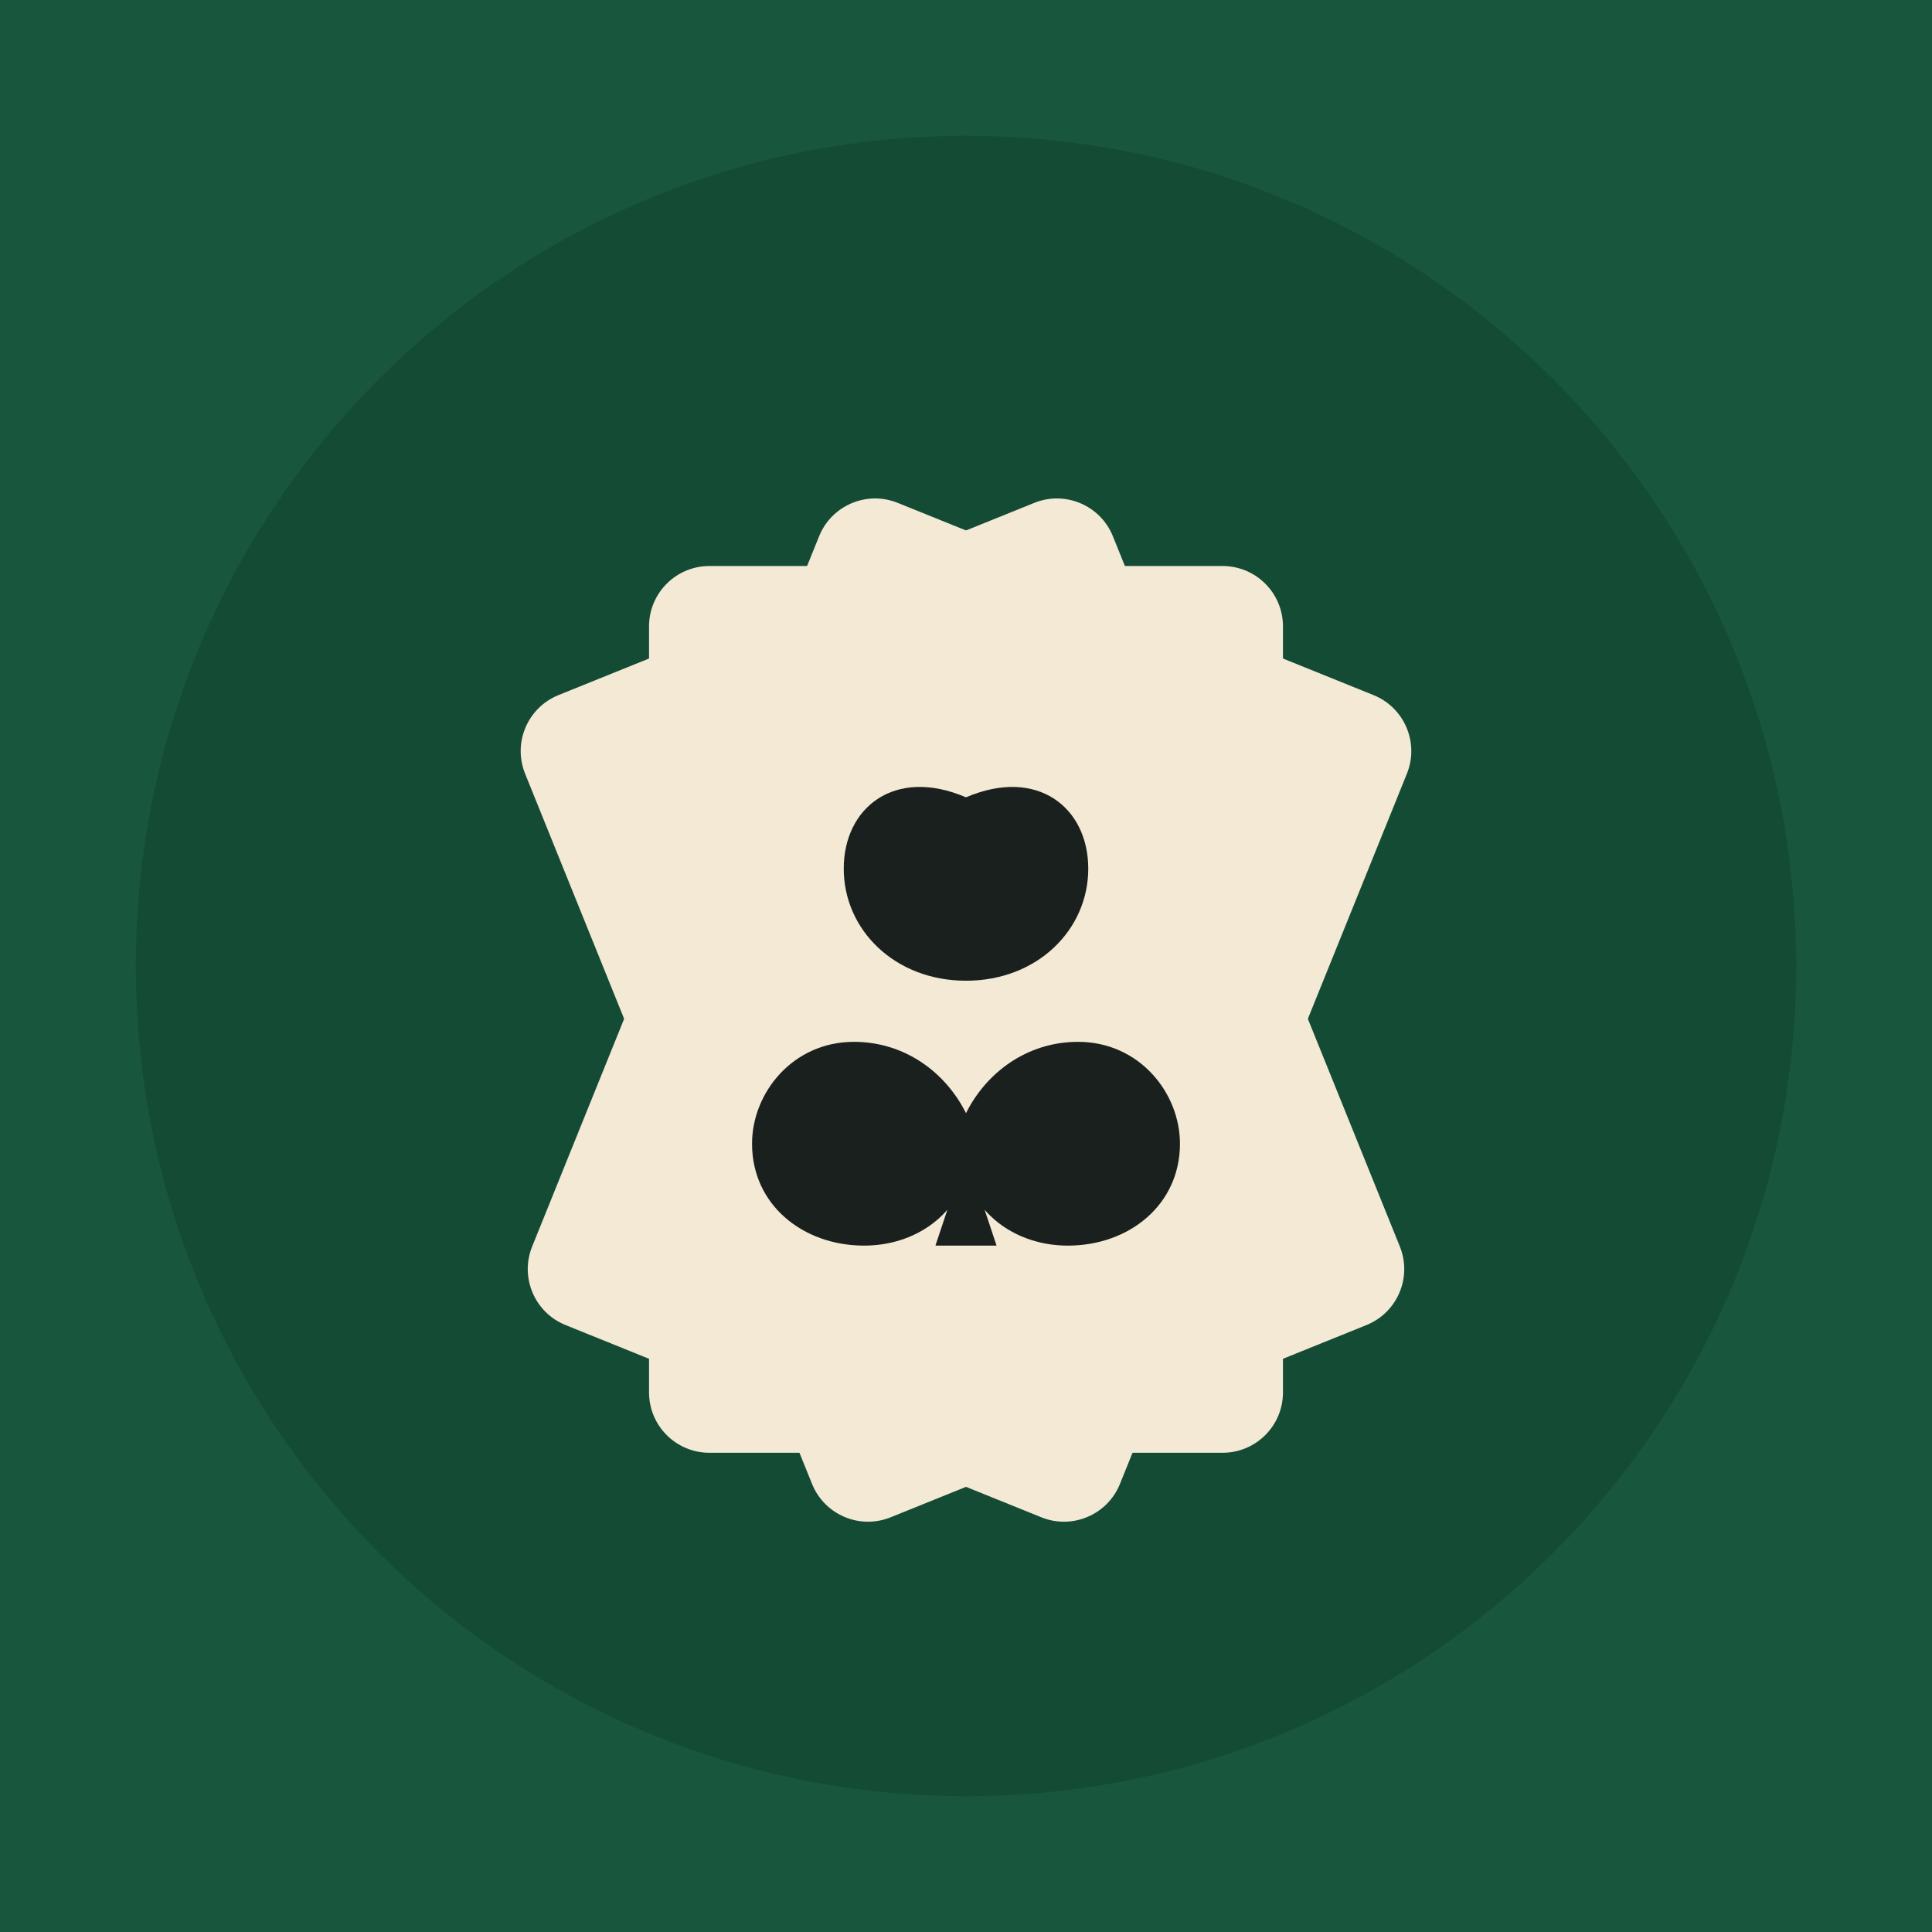
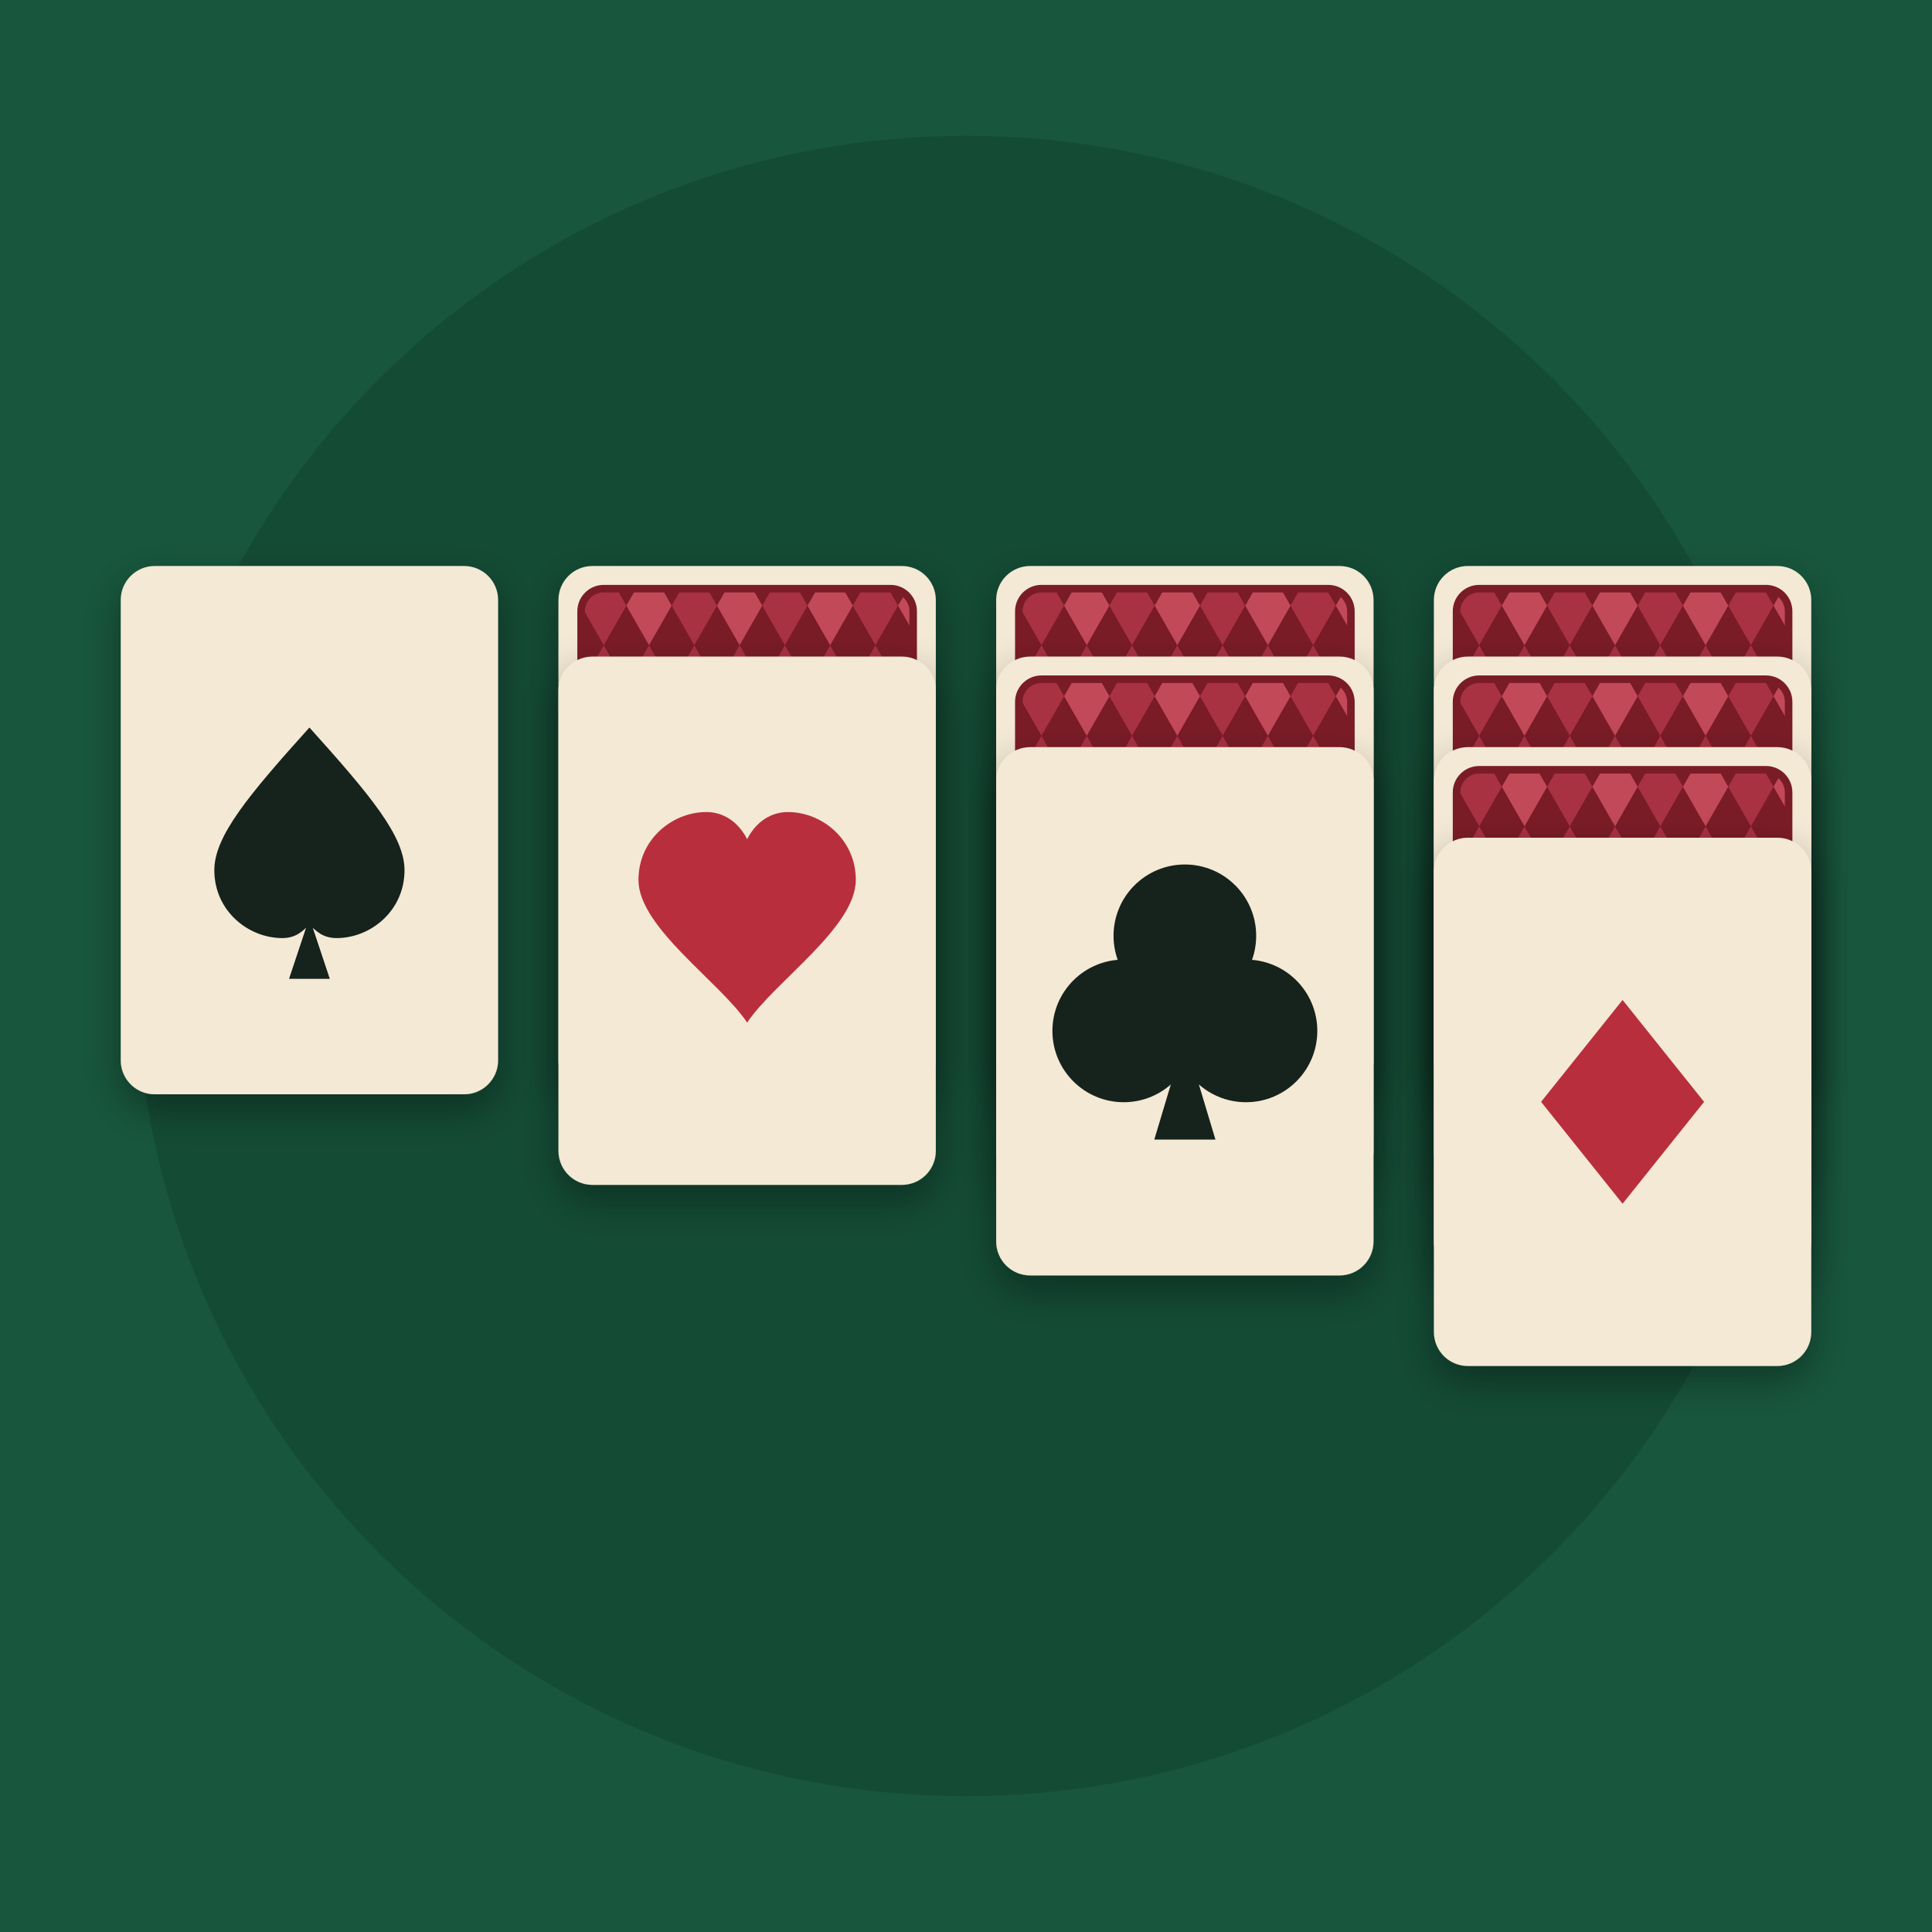
<svg xmlns="http://www.w3.org/2000/svg" width="512" height="512" viewBox="0 0 512 512">
+   <defs>
+     <pattern id="cardBack" patternUnits="userSpaceOnUse" width="24" height="42">
+       <rect width="24" height="42" fill="#7a1a28" />
+       <polygon points="12,0 18,10.5 12,21 6,10.5" fill="#a83242" />
+       <polygon points="0,21 6,31.5 0,42 -6,31.5" fill="#a83242" />
+       <polygon points="24,21 30,31.5 24,42 18,31.5" fill="#a83242" />
+       <polygon points="12,21 18,31.5 12,42 6,31.5" fill="#a83242" />
+       <polygon points="0,0 6,10.5 0,21 -6,10.5" fill="#c24a58" />
+       <polygon points="24,0 30,10.5 24,21 18,10.5" fill="#c24a58" />
+     </pattern>
+     <filter id="shadow" x="-40%" y="-40%" width="180%" height="180%">
+       <feDropShadow dx="0" dy="4" stdDeviation="5" flood-color="#000" flood-opacity="0.35" />
+     </filter>
+   </defs>
  <rect width="512" height="512" fill="#18563d" />
  <circle cx="256" cy="256" r="220" fill="#103d2c" opacity="0.45" />
-   <g transform="translate(256 270)">
-     <g transform="rotate(-22) translate(-84 -120)">
-       <rect width="168" height="235" rx="16" fill="#f3e9d5" />
-       <path fill="#19201d" transform="translate(84 118) scale(1.35)" d="M0-28 C-18-8 -28 4 -28 14 C-28 26 -18 34 -8 34 C-4 34 -2 32 0 30                C2 32 4 34 8 34 C18 34 28 26 28 14 C28 4 18-8 0-28 Z                M0 28 L-6 46 H6 Z" />
-     </g>
-     <g transform="rotate(22) translate(-84 -120)">
-       <rect width="168" height="235" rx="16" fill="#f3e9d5" />
-       <path fill="#b92f3d" transform="translate(84 118) scale(1.35)" d="M0 30 C-8 18 -32 2 -32 -12 C-32-24 -22-32 -12-32 C-6-32 -2-28 0-24                C2-28 6-32 12-32 C22-32 32-24 32-12 C32 2 8 18 0 30 Z" />
-     </g>
-     <g transform="translate(-84 -120)">
-       <rect width="168" height="235" rx="16" fill="#f3e9d5" />
-       <path fill="#19201d" transform="translate(84 118) scale(1.35)" d="M0-6 C-14-6 -24-16 -24-28 C-24-40 -14-48 0-42 C14-48 24-40 24-28                C24-16 14-6 0-6 Z                M-22 6 C-34 6 -42 16 -42 26 C-42 38 -32 46 -20 46 C-10 46 -2 40 0 32                C2 40 10 46 20 46 C32 46 42 38 42 26 C42 16 34 6 22 6                C12 6 4 12 0 20 C-4 12 -12 6 -22 6 Z                M0 28 L-6 46 H6 Z" />
-     </g>
+   <g transform="translate(32 150)" filter="url(#shadow)">
+     <rect width="100" height="140" rx="9" ry="9" fill="#f3e9d5" />
+     <path fill="#19201d" transform="translate(50 68) scale(0.9)" d="M0-28 C-18-8 -28 4 -28 14 C-28 26 -18 34 -8 34 C-4 34 -2 32 0 30              C2 32 4 34 8 34 C18 34 28 26 28 14 C28 4 18-8 0-28 Z              M0 28 L-6 46 H6 Z" />
+   </g>
+   <g transform="translate(148 150)" filter="url(#shadow)">
+     <rect width="100" height="140" rx="9" ry="9" fill="#f3e9d5" />
+     <rect x="6" y="6" width="88" height="128" rx="6" ry="6" fill="url(#cardBack)" stroke="#7a1a28" stroke-width="2" />
+   </g>
+   <g transform="translate(148 174)" filter="url(#shadow)">
+     <rect width="100" height="140" rx="9" ry="9" fill="#f3e9d5" />
+     <path fill="#b92f3d" transform="translate(50 70) scale(0.9)" d="M0 30 C-8 18 -32 2 -32 -12 C-32-24 -22-32 -12-32 C-6-32 -2-28 0-24              C2-28 6-32 12-32 C22-32 32-24 32-12 C32 2 8 18 0 30 Z" />
+   </g>
+   <g transform="translate(264 150)" filter="url(#shadow)">
+     <rect width="100" height="140" rx="9" ry="9" fill="#f3e9d5" />
+     <rect x="6" y="6" width="88" height="128" rx="6" ry="6" fill="url(#cardBack)" stroke="#7a1a28" stroke-width="2" />
+   </g>
+   <g transform="translate(264 174)" filter="url(#shadow)">
+     <rect width="100" height="140" rx="9" ry="9" fill="#f3e9d5" />
+     <rect x="6" y="6" width="88" height="128" rx="6" ry="6" fill="url(#cardBack)" stroke="#7a1a28" stroke-width="2" />
+   </g>
+   <g transform="translate(264 198)" filter="url(#shadow)">
+     <rect width="100" height="140" rx="9" ry="9" fill="#f3e9d5" />
+     <path fill="#19201d" transform="translate(50 68) scale(0.9)" d="M-21-20 A21 21 0 1 0 21-20 A21 21 0 1 0 -21-20 Z              M-39 8 A21 21 0 1 0 3 8 A21 21 0 1 0 -39 8 Z              M-3 8 A21 21 0 1 0 39 8 A21 21 0 1 0 -3 8 Z              M0 10 L-9 40 H9 Z" />
+   </g>
+   <g transform="translate(380 150)" filter="url(#shadow)">
+     <rect width="100" height="140" rx="9" ry="9" fill="#f3e9d5" />
+     <rect x="6" y="6" width="88" height="128" rx="6" ry="6" fill="url(#cardBack)" stroke="#7a1a28" stroke-width="2" />
+   </g>
+   <g transform="translate(380 174)" filter="url(#shadow)">
+     <rect width="100" height="140" rx="9" ry="9" fill="#f3e9d5" />
+     <rect x="6" y="6" width="88" height="128" rx="6" ry="6" fill="url(#cardBack)" stroke="#7a1a28" stroke-width="2" />
+   </g>
+   <g transform="translate(380 198)" filter="url(#shadow)">
+     <rect width="100" height="140" rx="9" ry="9" fill="#f3e9d5" />
+     <rect x="6" y="6" width="88" height="128" rx="6" ry="6" fill="url(#cardBack)" stroke="#7a1a28" stroke-width="2" />
+   </g>
+   <g transform="translate(380 222)" filter="url(#shadow)">
+     <rect width="100" height="140" rx="9" ry="9" fill="#f3e9d5" />
+     <path fill="#b92f3d" transform="translate(50 70) scale(0.9)" d="M0-30 L24 0 L0 30 L-24 0 Z" />
  </g>
</svg>
